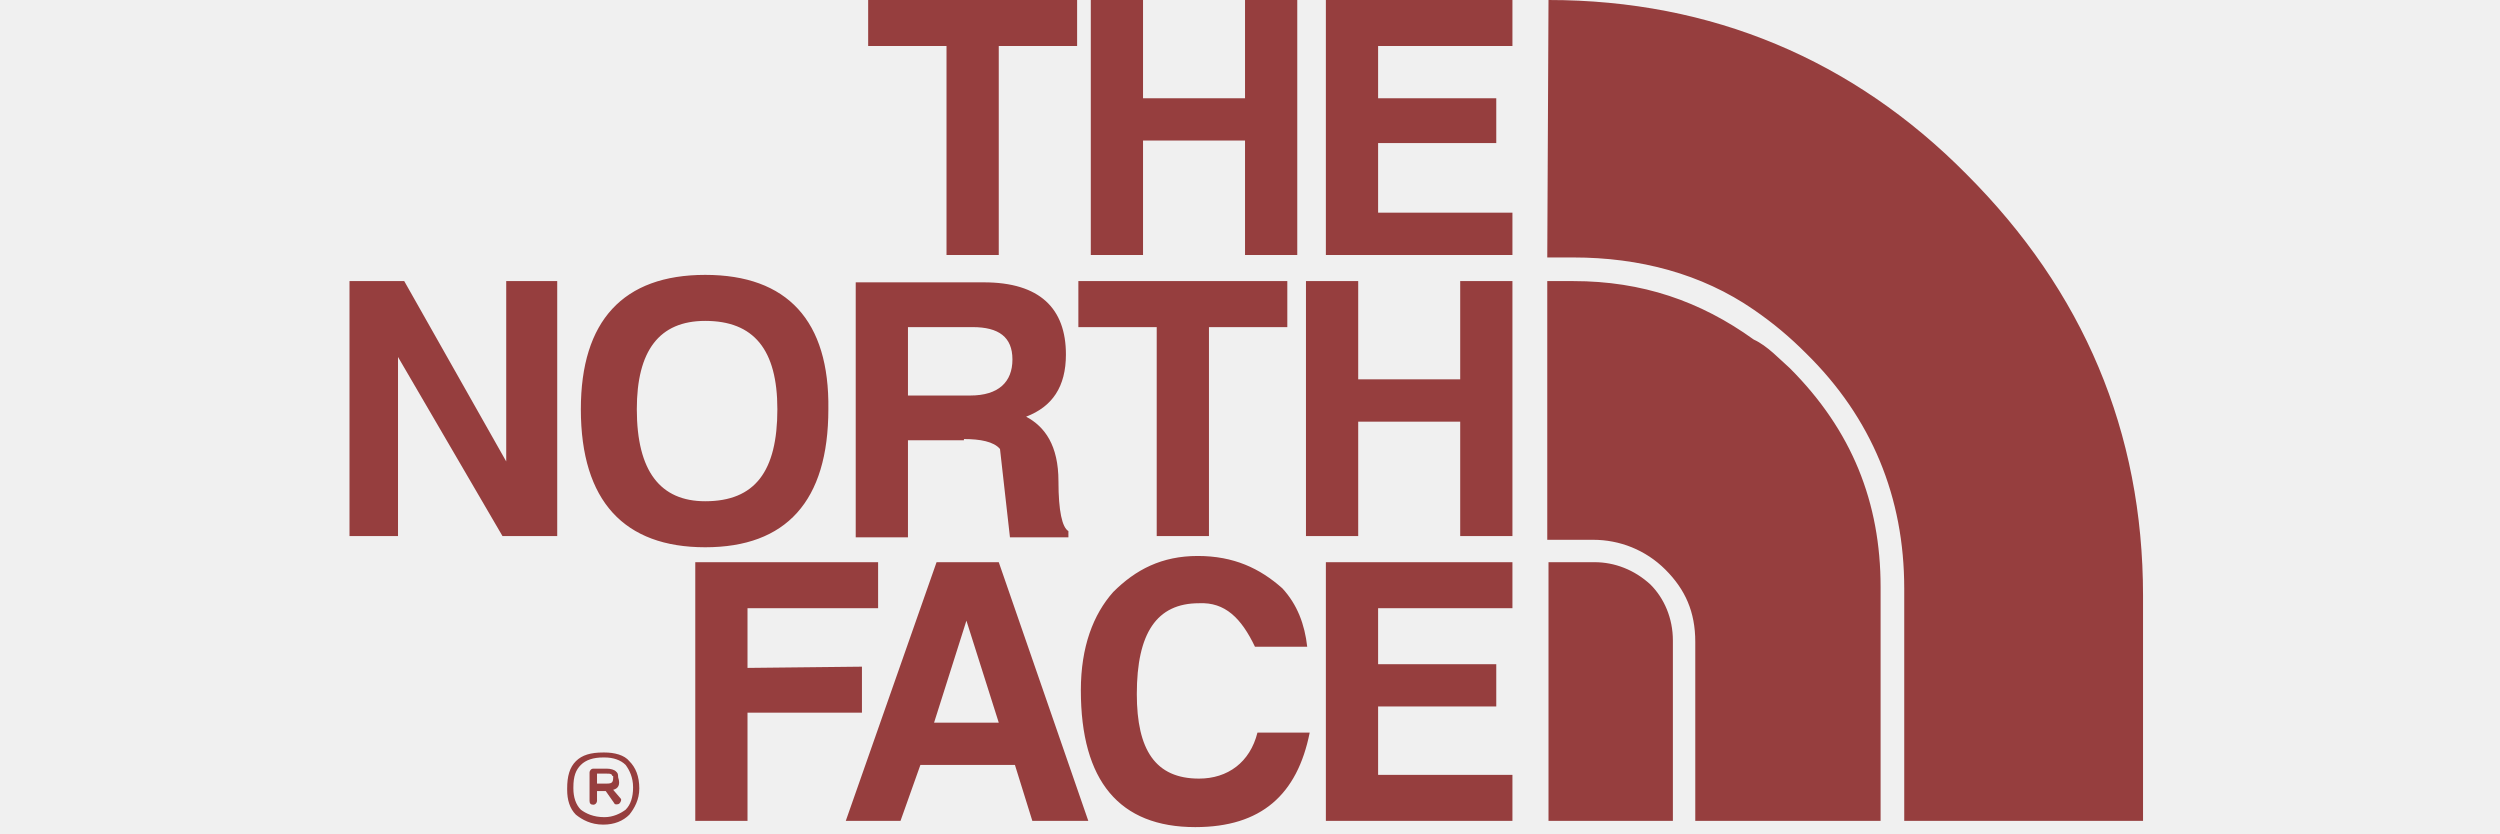
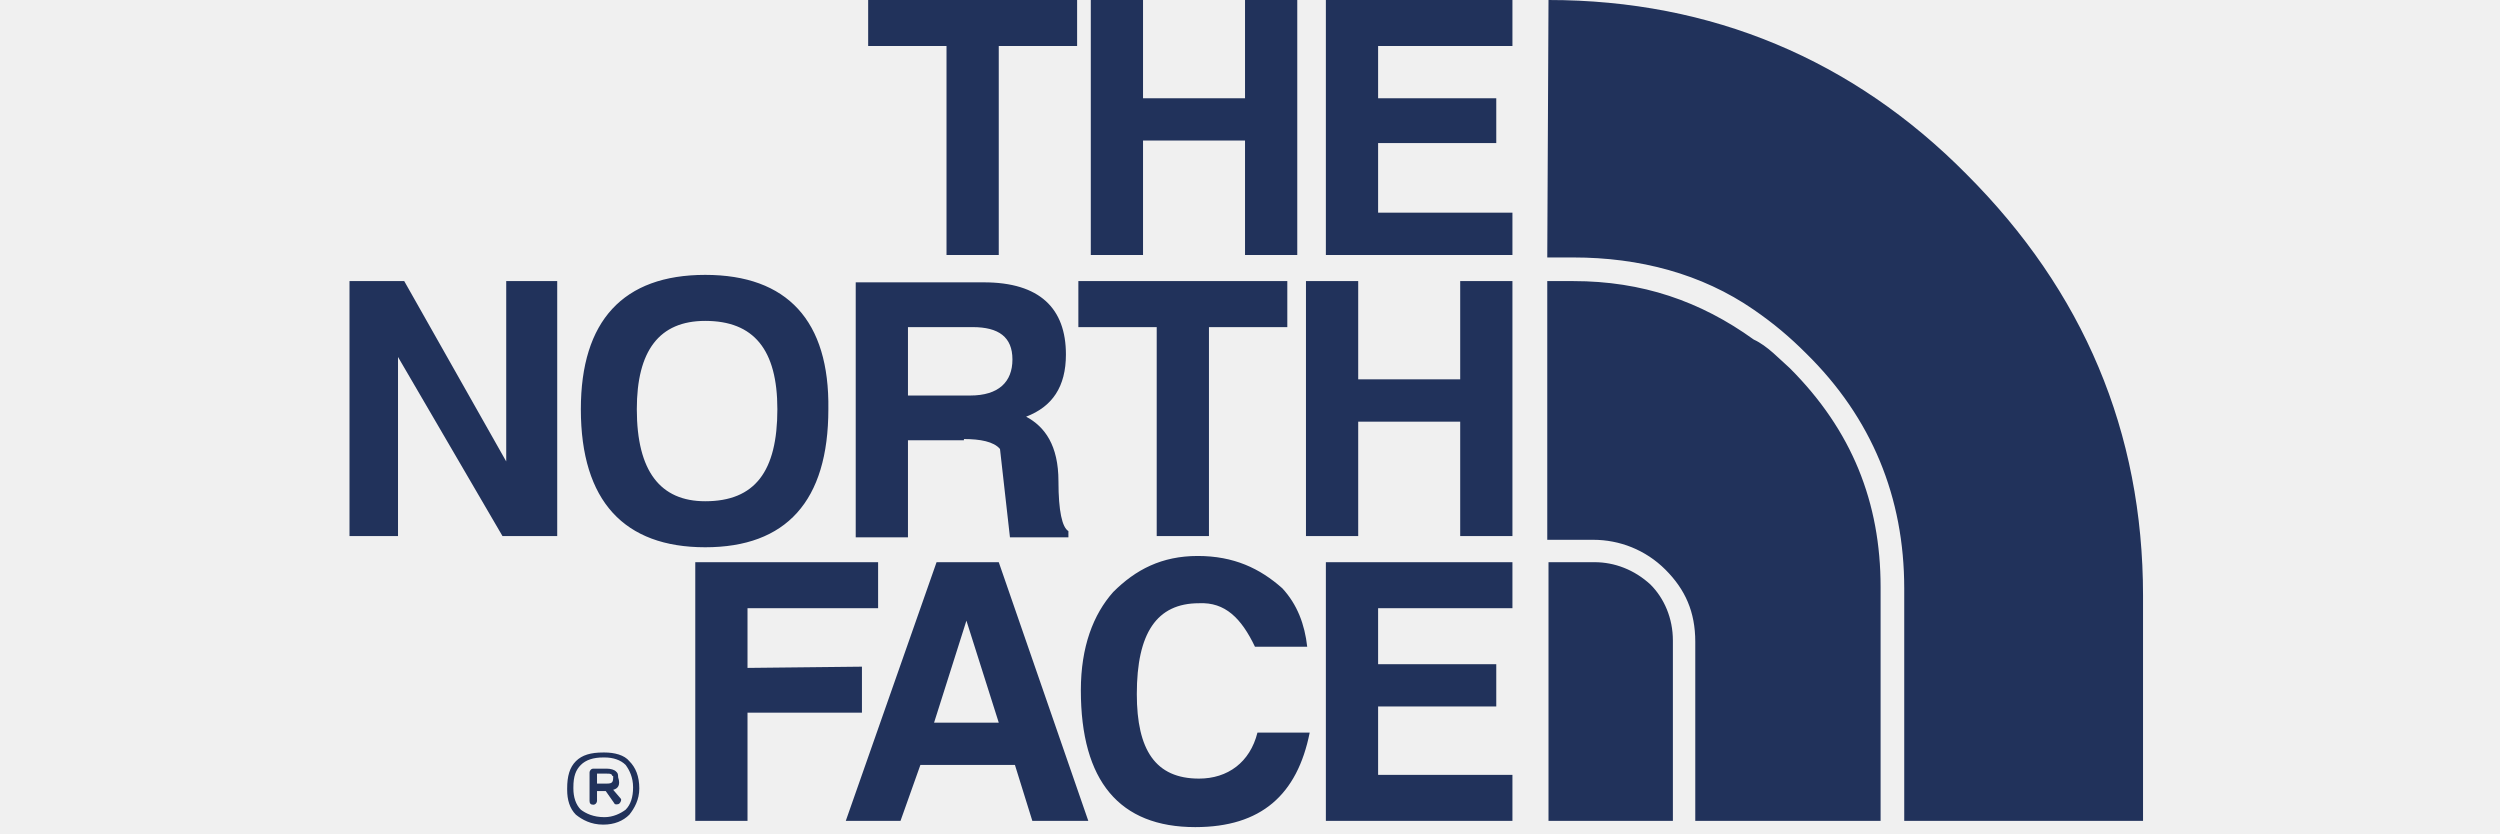
<svg xmlns="http://www.w3.org/2000/svg" width="201" height="67" viewBox="0 0 201 67" fill="none">
  <g clip-path="url(#clip0)">
-     <path fill-rule="evenodd" clip-rule="evenodd" d="M121.6 3.7V0H106.6V20.5H121.6V17.1H110.8V11.5H120.3V7.9H110.8V3.7H121.6ZM117.4 22.6V30.5H109.2V22.6H105V43.1H109.2V33.9H117.4V43.1H121.6V22.6H117.4ZM121.6 48.9V45.2H106.6V66H121.6V62.3H110.8V56.8H120.3V53.4H110.8V48.9H121.6ZM104.3 0H100.1V7.9H91.9V0H87.7V20.5H91.9V11.3H100.1V20.5H104.3V0ZM69.8 0V3.7H76.1V20.5H80.3V3.7H86.6V0H69.8ZM56.7 22.1C50.1 22.1 46.7 25.8 46.7 32.9C46.7 40.3 50.2 44 56.7 44C63.2 44 66.6 40.3 66.6 32.9C66.7 25.8 63.3 22.1 56.7 22.1ZM51.2 32.9C51.2 28.2 53 25.8 56.7 25.8C60.6 25.8 62.5 28.1 62.5 32.9C62.5 37.9 60.7 40.3 56.7 40.3C53.1 40.3 51.2 37.9 51.2 32.9ZM40.7 22.6V37.1L32.5 22.6H28.1V43.1H32V28.7L40.4 43.1H44.8V22.6H40.7ZM60.1 53.7V48.9H70.6V45.2H55.9V66H60.1V57.3H69.3V53.6L60.1 53.7ZM103.5 26.3V22.6H86.7V26.3H93V43.1H97.2V26.3H103.5ZM77.5 35.3C78.8 35.3 79.9 35.5 80.4 36.1L81.2 43.2H85.9V42.7C85.4 42.4 85.1 41.1 85.1 38.7C85.1 35.8 84 34.3 82.5 33.5C84.6 32.7 85.7 31.1 85.7 28.5C85.7 24.8 83.6 22.7 79.1 22.7H68.8V43.2H73V35.4H77.5V35.3ZM73 31.8V26.3H78.2C80.3 26.3 81.4 27.1 81.4 28.9C81.4 30.7 80.3 31.8 78 31.8H73ZM80.3 45.2H75.3L68 66H72.4L74 61.5H81.6L83 66H87.5L80.3 45.2ZM77.7 49.9L80.3 58.1H75.1L77.7 49.9ZM100.9 52H105.1C104.9 50.2 104.3 48.6 103.1 47.3C101.3 45.7 99.2 44.7 96.3 44.7C93.4 44.7 91.3 45.8 89.5 47.6C87.9 49.4 86.9 52 86.9 55.5C86.9 62.8 90 66.5 96.1 66.5C101.4 66.5 104.3 63.9 105.3 58.9H101.1C100.5 61.3 98.7 62.6 96.4 62.6C92.9 62.6 91.4 60.3 91.4 55.8C91.4 50.9 93 48.5 96.4 48.5C98.5 48.4 99.8 49.7 100.9 52ZM48.6 65.7C49.3 65.7 49.9 65.4 50.3 65.1C50.7 64.7 50.9 64.1 50.9 63.3C50.9 62.5 50.6 61.9 50.3 61.5C49.9 61.1 49.3 60.9 48.6 60.9H48.5C47.7 60.9 47.1 61.1 46.7 61.5C46.3 61.9 46.1 62.4 46.1 63.3V63.4C46.1 64.1 46.3 64.7 46.7 65.1C47.1 65.4 47.7 65.7 48.6 65.7ZM48.5 66.3C47.5 66.3 46.8 65.9 46.3 65.5C45.8 65 45.6 64.3 45.6 63.5V63.4C45.6 62.4 45.8 61.7 46.3 61.2C46.8 60.7 47.5 60.5 48.5 60.5H48.6C49.4 60.5 50.2 60.7 50.6 61.2C51.1 61.7 51.4 62.4 51.4 63.4C51.4 64.3 51 65 50.6 65.5C50.1 66 49.4 66.3 48.5 66.3ZM48.8 63C49.2 63 49.3 62.9 49.3 62.5V62.4C49.3 62.4 49.2 62.4 49.2 62.3C49.1 62.2 49 62.2 48.8 62.2H48V63H48.8ZM49.3 63.5L49.9 64.2C50 64.3 49.9 64.5 49.8 64.6C49.7 64.7 49.4 64.7 49.4 64.6L48.7 63.6H48V64.4C48 64.5 47.9 64.7 47.7 64.7C47.5 64.7 47.4 64.6 47.4 64.4V62.1C47.4 62 47.5 61.8 47.7 61.8H48.8C49.1 61.8 49.4 61.9 49.5 62C49.6 62.1 49.6 62.1 49.6 62.1C49.7 62.2 49.7 62.4 49.7 62.5C49.9 63.1 49.7 63.4 49.3 63.5ZM124.5 0C137.6 0 149 4.8 158.1 14C167.5 23.4 172.3 34.7 172.3 47.9V66H153.1V47.3C153.1 40 150.5 33.6 145.2 28.4C143.9 27.1 142.6 26 141 24.9C136.8 22 131.8 20.7 126.5 20.7H124.4L124.5 0ZM151.3 66H136.3V51.6C136.3 49.2 135.5 47.4 133.9 45.8C132.3 44.2 130.2 43.4 128.1 43.4H124.4V22.6H126.5C132 22.6 136.7 24.2 141 27.3C142.1 27.8 143.1 28.9 143.9 29.6C148.9 34.6 151.2 40.4 151.2 47.2V66H151.3ZM134.5 66H124.5V45.2H128.2C129.8 45.2 131.4 45.8 132.7 47C133.8 48.1 134.5 49.7 134.5 51.5V66Z" fill="#963e3e" />
+     <path fill-rule="evenodd" clip-rule="evenodd" d="M121.6 3.7V0H106.6V20.5H121.6V17.1H110.8V11.5H120.3V7.9H110.8V3.7H121.6ZM117.4 22.6V30.5H109.2V22.6H105V43.1H109.2V33.9H117.4V43.1H121.6V22.6H117.4ZM121.6 48.9V45.2H106.6V66H121.6V62.3H110.8V56.8H120.3V53.4H110.8V48.9H121.6ZM104.3 0H100.1V7.9H91.9V0H87.7V20.5H91.9V11.3H100.1V20.5H104.3V0ZM69.8 0V3.7H76.1V20.5H80.3V3.7H86.6V0H69.8ZM56.7 22.1C50.1 22.1 46.7 25.8 46.7 32.9C46.7 40.3 50.2 44 56.7 44C63.2 44 66.6 40.3 66.6 32.9C66.7 25.8 63.3 22.1 56.7 22.1ZM51.2 32.9C51.2 28.2 53 25.8 56.7 25.8C60.6 25.8 62.5 28.1 62.5 32.9C62.5 37.9 60.7 40.3 56.7 40.3C53.1 40.3 51.2 37.9 51.2 32.9ZM40.7 22.6V37.1L32.5 22.6H28.1V43.1H32V28.7L40.4 43.1H44.8V22.6H40.7ZM60.1 53.7V48.9H70.6V45.2H55.9V66H60.1V57.3H69.3V53.6L60.1 53.7ZM103.5 26.3V22.6H86.7V26.3H93V43.1H97.2V26.3H103.5ZM77.5 35.3C78.8 35.3 79.9 35.5 80.4 36.1L81.2 43.2H85.9V42.7C85.4 42.4 85.1 41.1 85.1 38.7C85.1 35.8 84 34.3 82.5 33.5C84.6 32.7 85.7 31.1 85.7 28.5C85.7 24.8 83.6 22.7 79.1 22.7H68.8V43.2H73V35.4H77.5V35.3ZM73 31.8V26.3H78.2C80.3 26.3 81.4 27.1 81.4 28.9C81.4 30.7 80.3 31.8 78 31.8H73ZM80.3 45.2H75.3L68 66H72.4L74 61.5H81.6L83 66H87.5L80.3 45.2ZM77.7 49.9L80.3 58.1H75.1L77.7 49.9ZM100.9 52H105.1C104.9 50.2 104.3 48.6 103.1 47.3C101.3 45.7 99.2 44.7 96.3 44.7C93.4 44.7 91.3 45.8 89.5 47.6C87.9 49.4 86.9 52 86.9 55.5C86.9 62.8 90 66.5 96.1 66.5C101.4 66.5 104.3 63.9 105.3 58.9H101.1C100.5 61.3 98.7 62.6 96.4 62.6C92.9 62.6 91.4 60.3 91.4 55.8C91.4 50.9 93 48.5 96.4 48.5C98.5 48.4 99.8 49.7 100.9 52ZM48.6 65.7C49.3 65.7 49.9 65.4 50.3 65.1C50.7 64.7 50.9 64.1 50.9 63.3C50.9 62.5 50.6 61.9 50.3 61.5C49.9 61.1 49.3 60.9 48.6 60.9H48.5C47.7 60.9 47.1 61.1 46.7 61.5C46.3 61.9 46.1 62.4 46.1 63.3V63.4C46.1 64.1 46.3 64.7 46.7 65.1C47.1 65.4 47.7 65.7 48.6 65.7ZM48.5 66.3C47.5 66.3 46.8 65.9 46.3 65.5C45.8 65 45.6 64.3 45.6 63.5V63.4C45.6 62.4 45.8 61.7 46.3 61.2C46.8 60.7 47.5 60.5 48.5 60.5H48.6C49.4 60.5 50.2 60.7 50.6 61.2C51.1 61.7 51.4 62.4 51.4 63.4C51.4 64.3 51 65 50.6 65.5C50.1 66 49.4 66.3 48.5 66.3ZM48.8 63C49.2 63 49.3 62.9 49.3 62.5V62.4C49.3 62.4 49.2 62.4 49.2 62.3C49.1 62.2 49 62.2 48.8 62.2H48V63H48.8ZM49.3 63.5L49.9 64.2C50 64.3 49.9 64.5 49.8 64.6C49.7 64.7 49.4 64.7 49.4 64.6L48.7 63.6H48V64.4C48 64.5 47.9 64.7 47.7 64.7C47.5 64.7 47.4 64.6 47.4 64.4V62.1C47.4 62 47.5 61.8 47.7 61.8H48.8C49.1 61.8 49.4 61.9 49.5 62C49.6 62.1 49.6 62.1 49.6 62.1C49.7 62.2 49.7 62.4 49.7 62.5C49.9 63.1 49.7 63.4 49.3 63.5ZM124.5 0C137.6 0 149 4.8 158.1 14C167.5 23.4 172.3 34.7 172.3 47.9V66H153.1V47.3C153.1 40 150.5 33.6 145.2 28.4C143.9 27.1 142.6 26 141 24.9C136.8 22 131.8 20.7 126.5 20.7H124.4L124.5 0ZM151.3 66H136.3V51.6C136.3 49.2 135.5 47.4 133.9 45.8C132.3 44.2 130.2 43.4 128.1 43.4H124.4V22.6H126.5C132 22.6 136.7 24.2 141 27.3C142.1 27.8 143.1 28.9 143.9 29.6C148.9 34.6 151.2 40.4 151.2 47.2V66H151.3ZM134.5 66H124.5V45.2H128.2C129.8 45.2 131.4 45.8 132.7 47C133.8 48.1 134.5 49.7 134.5 51.5V66Z" fill="#21325B" />
  </g>
  <defs>
    <clipPath id="clip0">
      <rect width="200.4" height="66.5" fill="white" />
    </clipPath>
  </defs>
</svg>
